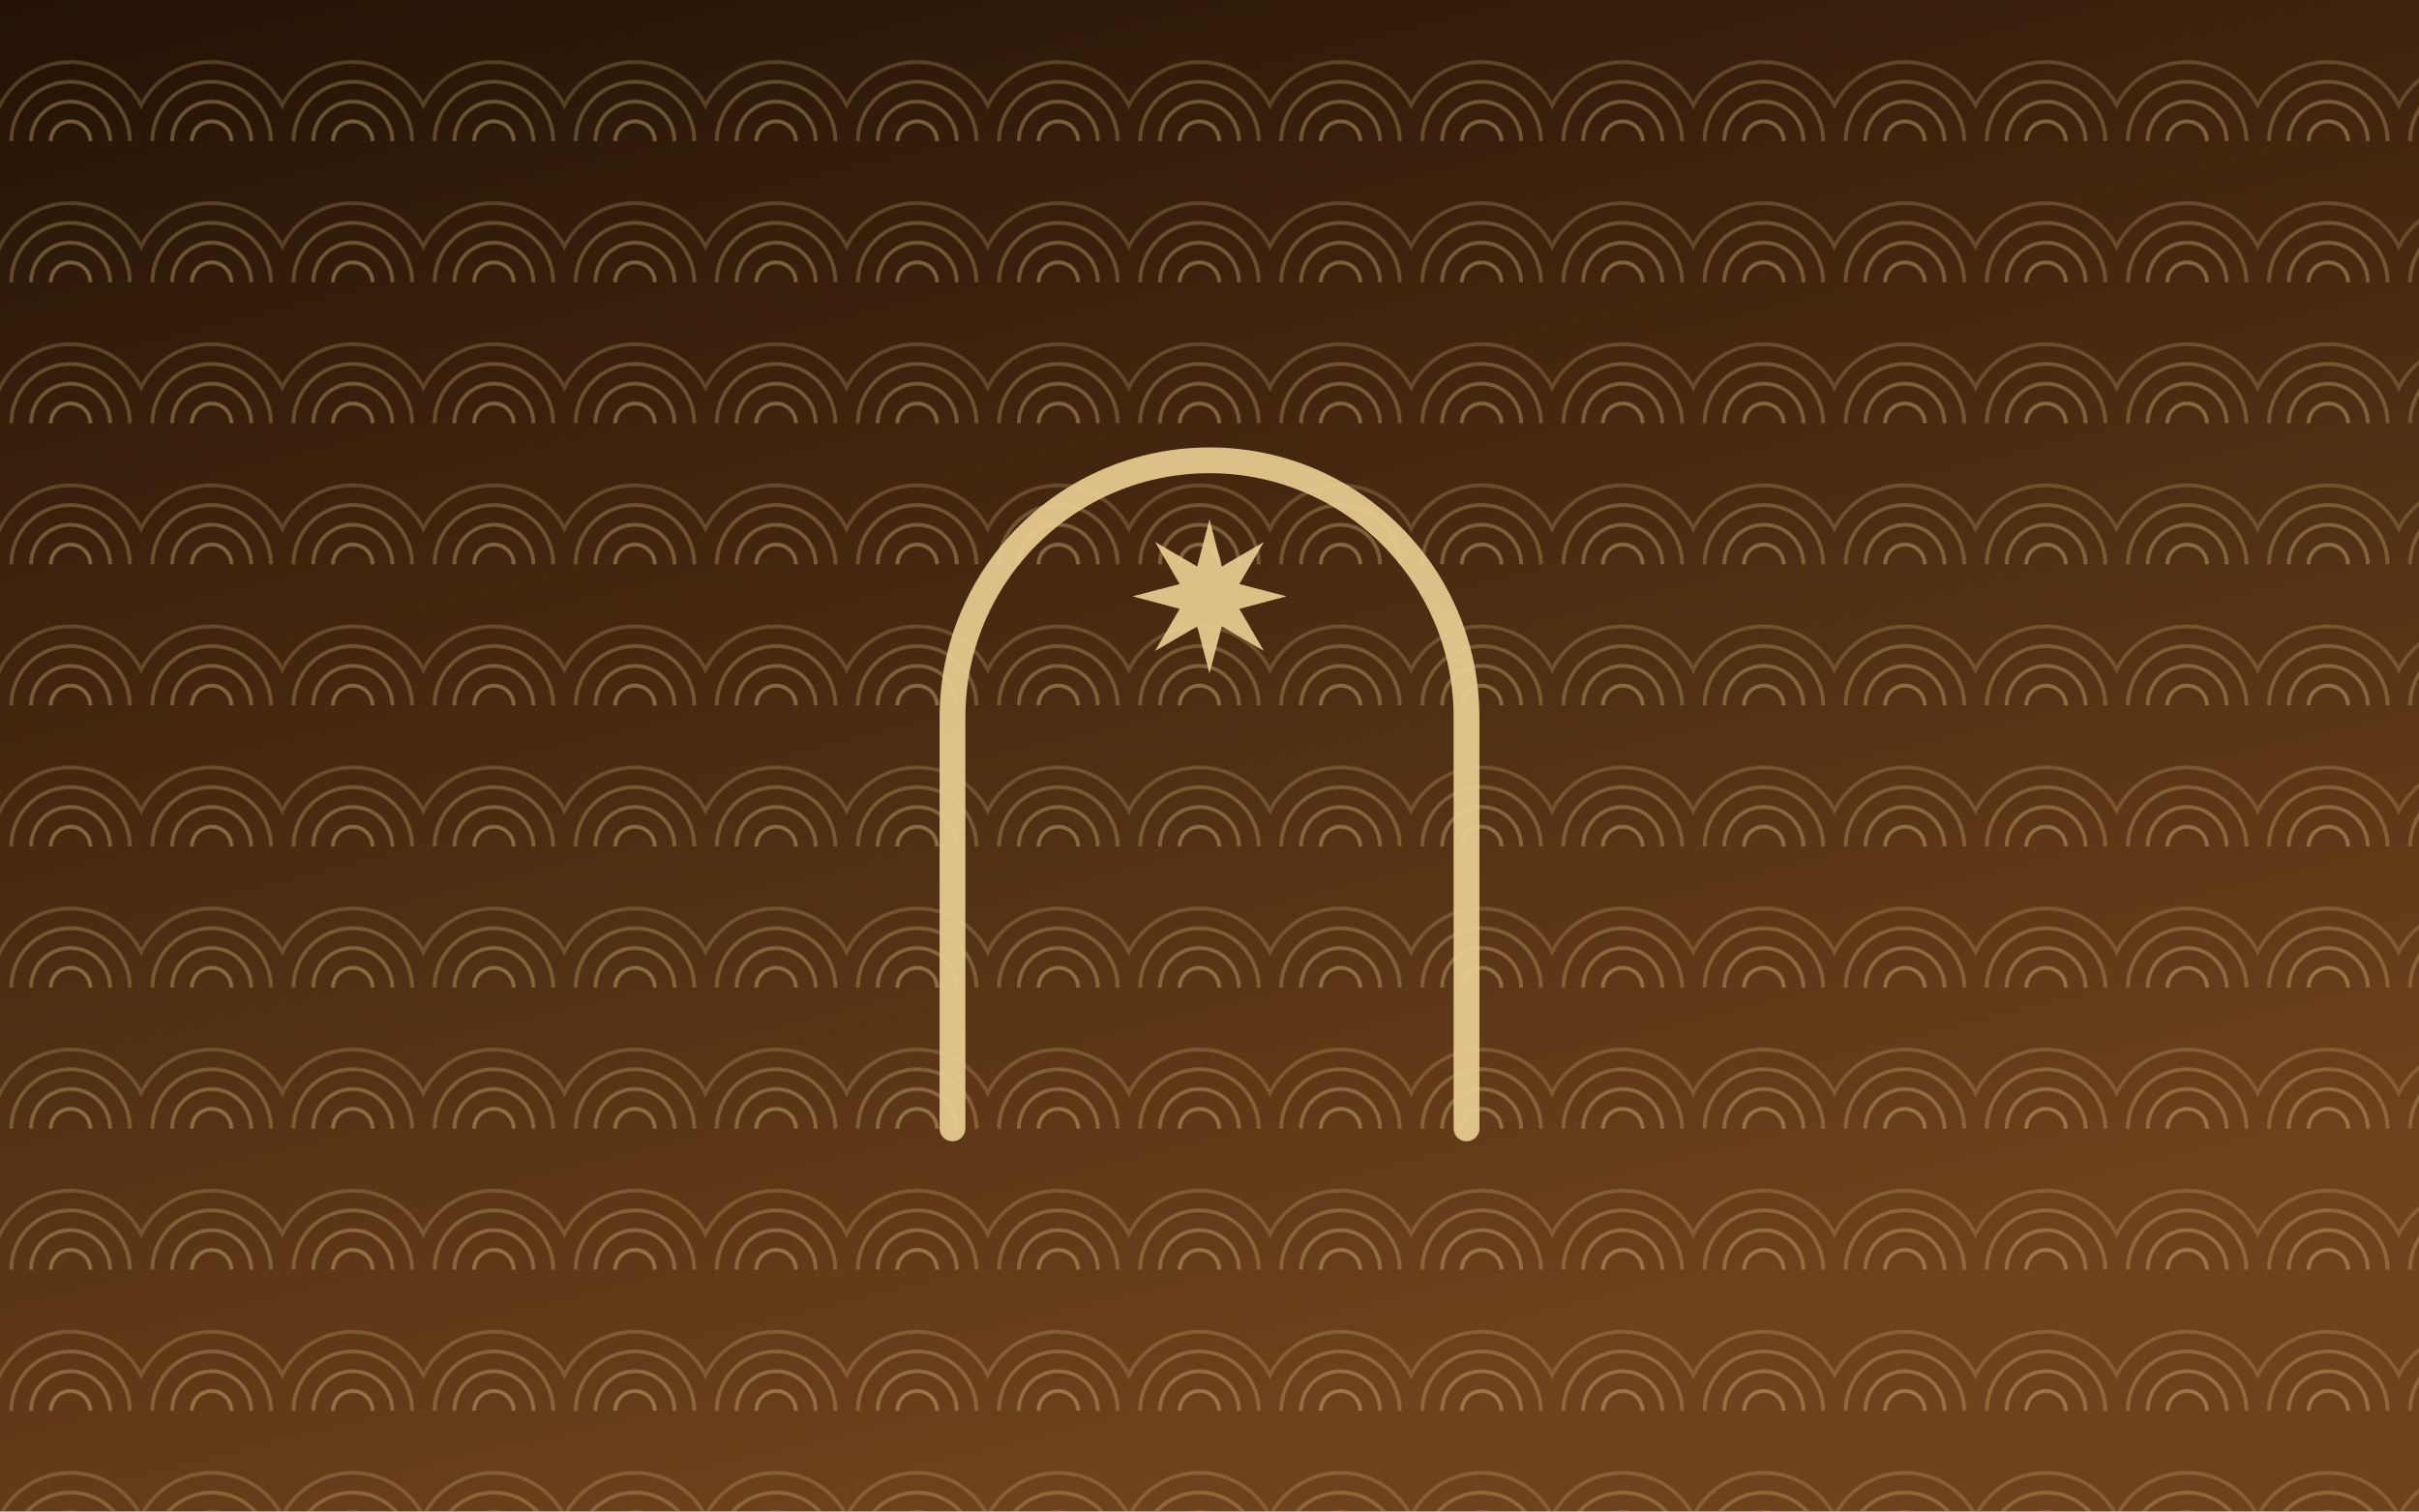
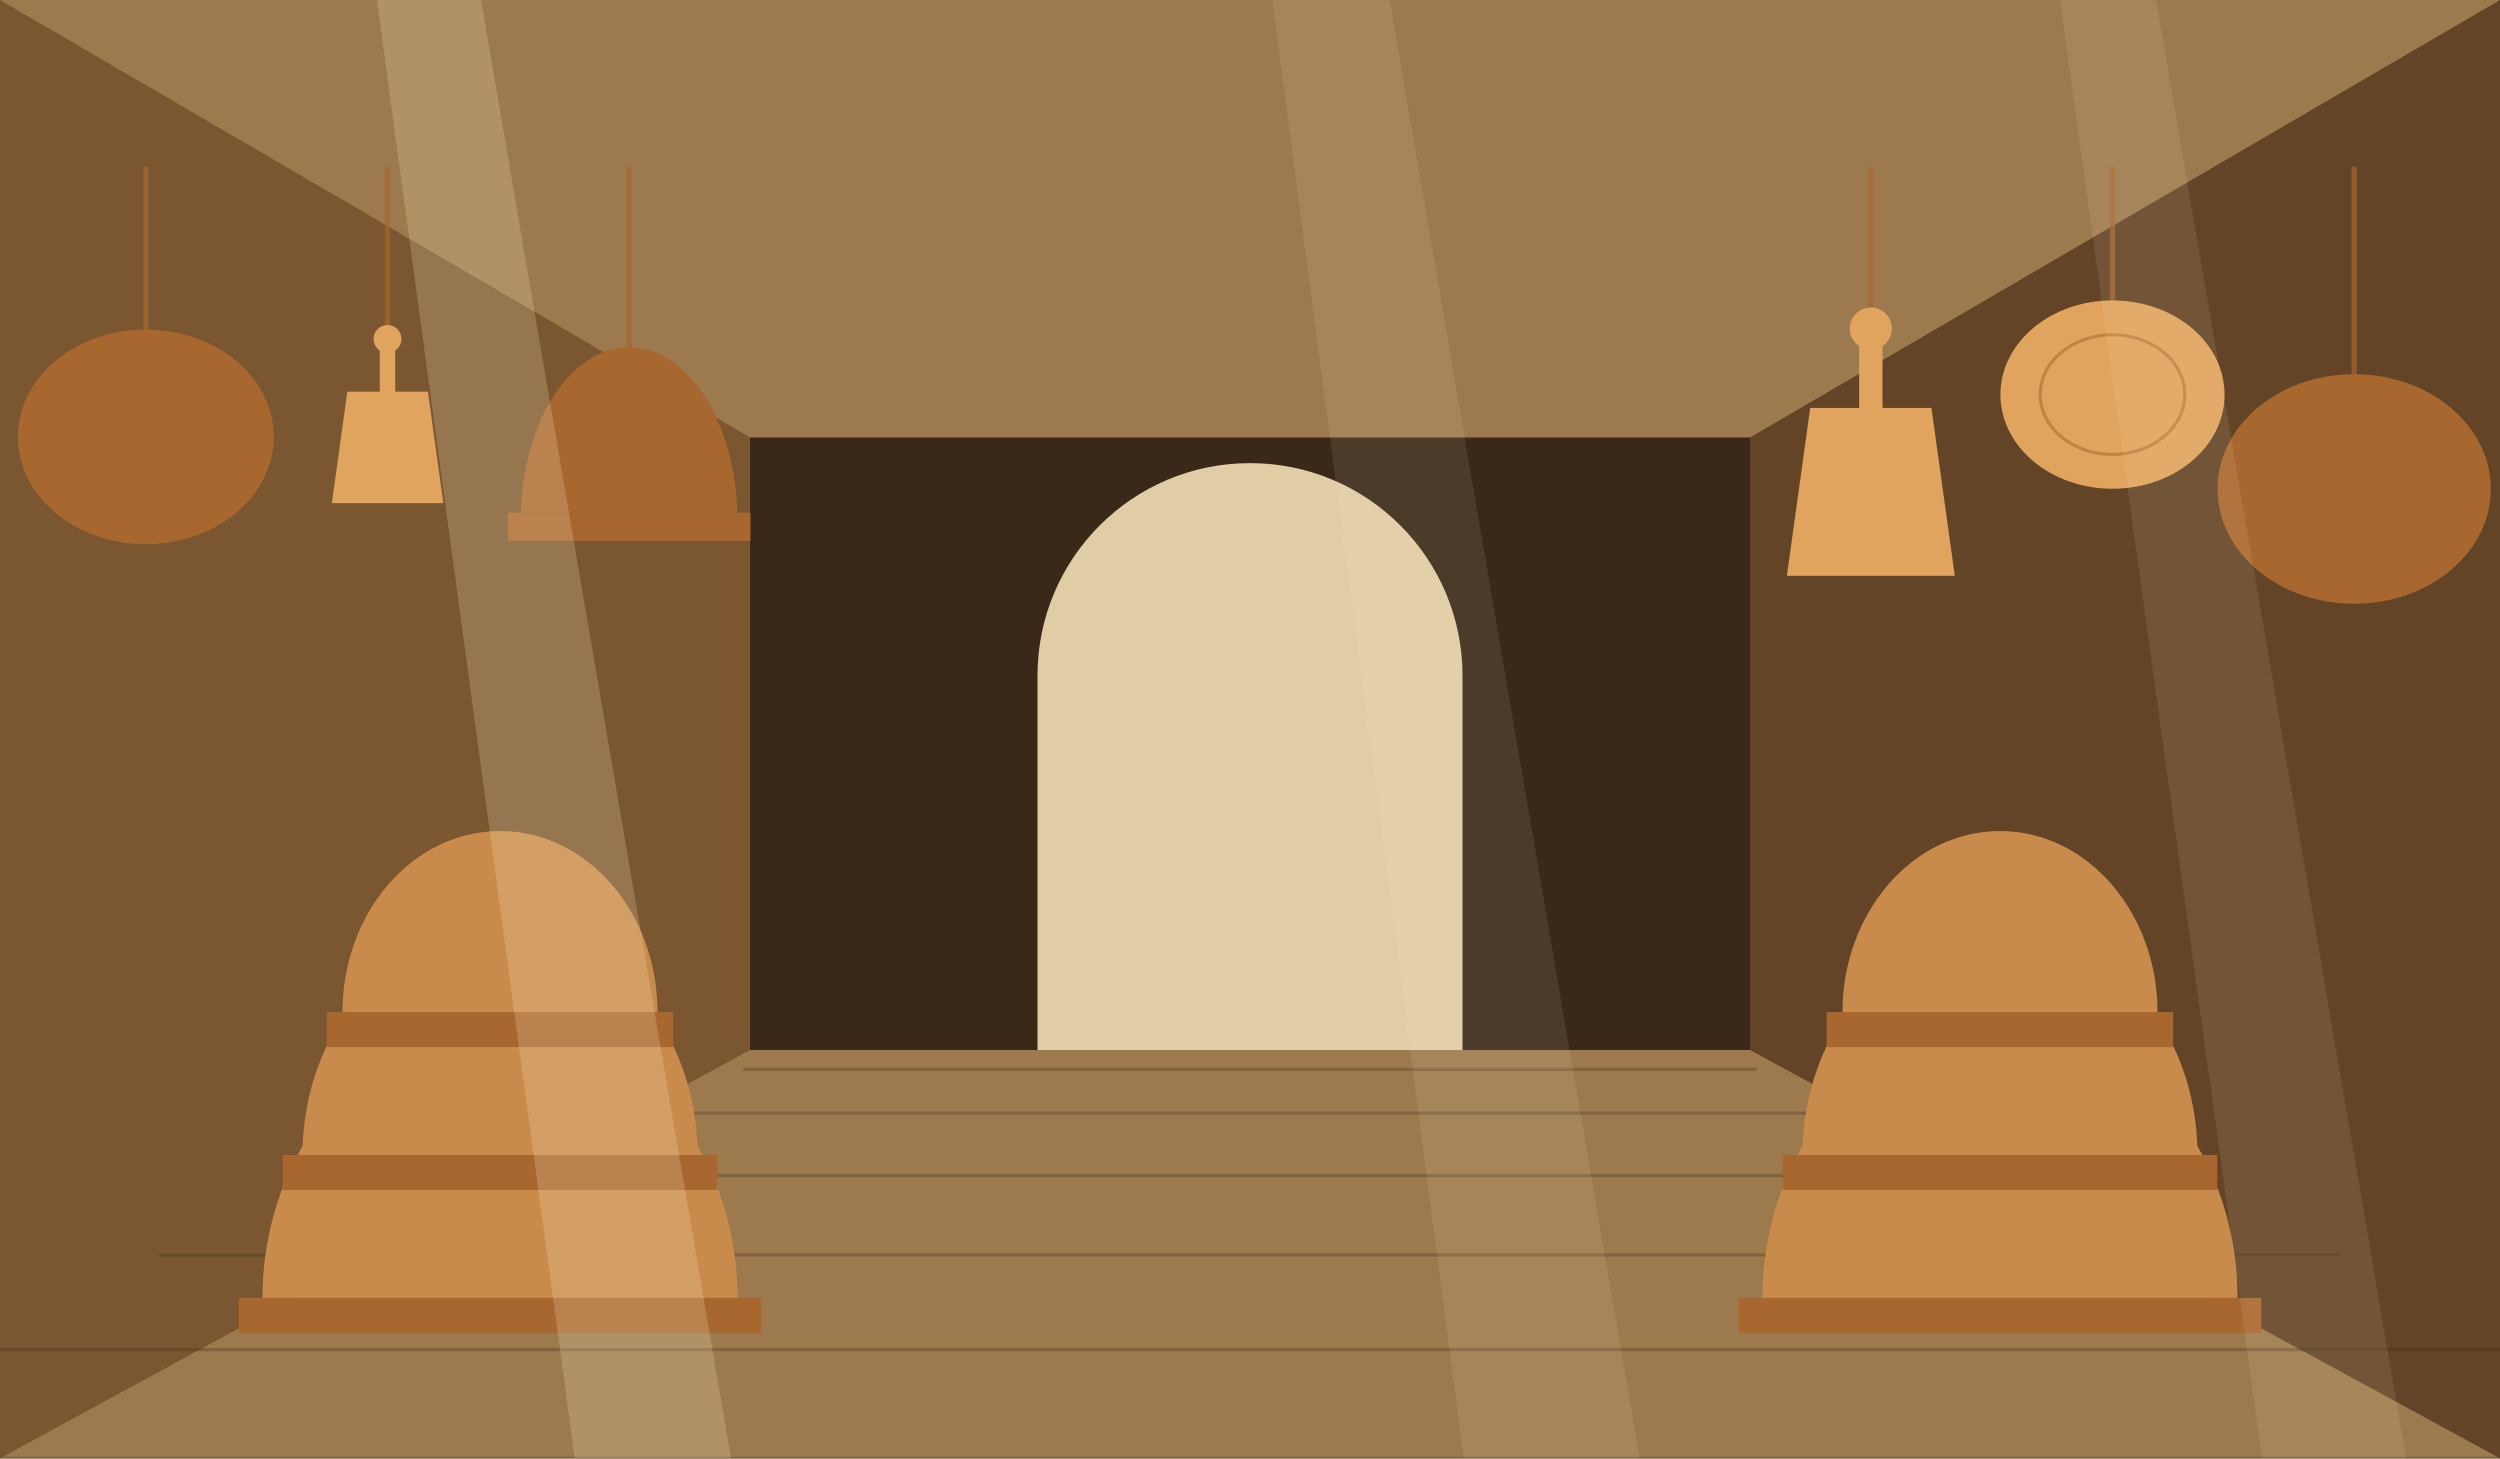
- <svg xmlns="http://www.w3.org/2000/svg" viewBox="0 0 1200 750" width="1200" height="750" role="img">
-   <defs>
-     <linearGradient id="f" x1="0" y1="0" x2="0.4" y2="1">
-       <stop offset="0" stop-color="#241205" />
-       <stop offset="1" stop-color="#6E421C" />
-     </linearGradient>
-     <pattern id="m" width="70" height="70" patternUnits="userSpaceOnUse">
-       <path d="M25.2 70.0 A9.8 9.8 0 0 1 44.8 70.0" fill="none" stroke="#E9CD93" stroke-width="1.9" stroke-opacity="0.37" />
-       <path d="M15.4 70.0 A19.6 19.6 0 0 1 54.6 70.0" fill="none" stroke="#E9CD93" stroke-width="1.9" stroke-opacity="0.319" />
-       <path d="M5.6 70.0 A29.4 29.4 0 0 1 64.4 70.0" fill="none" stroke="#E9CD93" stroke-width="1.9" stroke-opacity="0.269" />
-       <path d="M-4.2 70.0 A39.2 39.2 0 0 1 74.2 70.0" fill="none" stroke="#E9CD93" stroke-width="1.9" stroke-opacity="0.218" />
-     </pattern>
-   </defs>
-   <rect width="1200" height="750" fill="url(#f)" />
-   <rect width="1200" height="750" fill="url(#m)" />
-   <g opacity=".92">
-     <path d="M472.5 559.9 L472.5 355.9 A127.5 127.5 0 0 1 727.5 355.9 L727.5 559.9" fill="none" stroke="#E9CD93" stroke-width="12.8" stroke-linecap="round" />
-     <polygon points="600.0,257.7 606.1,281.1 627.0,268.9 614.8,289.8 638.2,295.9 614.8,302.1 627.0,323.0 606.1,310.8 600.0,334.2 593.9,310.8 573.0,323.0 585.2,302.1 561.8,295.9 585.2,289.8 573.0,268.9 593.9,281.1" fill="#E9CD93" />
-   </g>
+ <svg xmlns="http://www.w3.org/2000/svg" viewBox="0 0 1200 700" width="1200" height="700" preserveAspectRatio="xMidYMid slice" role="img">
+   <rect width="1200" height="700" fill="#3A2818" />
+   <rect width="1200" height="700" fill="#9C7A4E" />
+   <path d="M0 0 L360 210 L360 504 L0 700 Z" fill="#7A5730" />
+   <path d="M1200 0 L840 210 L840 504 L1200 700 Z" fill="#634427" />
+   <rect x="360" y="210" width="480" height="294" fill="#3A2818" />
+   <path d="M498 504 L498 324.3 A102 102 0 1 1 702 324.3 L702 504" fill="#F2DFB6" opacity=".9" />
+   <path d="M356.8 513.3 L843.2 513.3" stroke="#3A2818" stroke-width="1.6" opacity=".28" />
+   <path d="M249.9 534.3 L950.1 534.3" stroke="#3A2818" stroke-width="1.6" opacity=".28" />
+   <path d="M158.7 564.3 L1041.3 564.3" stroke="#3A2818" stroke-width="1.6" opacity=".28" />
+   <path d="M76.3 602.4 L1123.7 602.4" stroke="#3A2818" stroke-width="1.6" opacity=".28" />
+   <path d="M-0.1 647.8 L1200.1 647.8" stroke="#3A2818" stroke-width="1.6" opacity=".28" />
+   <path d="M-72 700 L1272 700" stroke="#3A2818" stroke-width="1.6" opacity=".28" />
+   <path d="M70 80 l0 80.2" stroke="#A8672F" stroke-width="2.5" opacity=".7" />
+   <ellipse cx="70" cy="209.7" rx="61.4" ry="51.5" fill="#A8672F" />
+   <ellipse cx="70" cy="209.7" rx="39.6" ry="32.7" fill="none" stroke="#A8672F" stroke-width="1.5" opacity=".55" />
+   <path d="M186 80 l0 87.2" stroke="#A8672F" stroke-width="2.5" opacity=".7" />
+   <path d="M166.7 188 l38.7 0 l7.4 53.5 l-53.5 0 Z" fill="#E0A45E" />
+   <path d="M186 188 l0 -22.3" stroke="#E0A45E" stroke-width="7.4" stroke-linecap="round" />
+   <circle cx="186" cy="162.7" r="6.7" fill="#E0A45E" />
+   <path d="M302 80 l0 93.3" stroke="#A8672F" stroke-width="2.5" opacity=".7" />
+   <path d="M250 246.1 a52 83.1 0 0 1 103.9 0 Z" fill="#A8672F" />
+   <rect x="243.8" y="246.1" width="116.4" height="13.5" fill="#A8672F" />
+   <path d="M898 80 l0 84.4" stroke="#A8672F" stroke-width="2.5" opacity=".7" />
+   <path d="M868.9 195.8 l58.2 0 l11.2 80.6 l-80.6 0 Z" fill="#E0A45E" />
+   <path d="M898 195.8 l0 -33.6" stroke="#E0A45E" stroke-width="11.2" stroke-linecap="round" />
+   <circle cx="898" cy="157.7" r="10.1" fill="#E0A45E" />
+   <path d="M1014 80 l0 66" stroke="#A8672F" stroke-width="2.5" opacity=".7" />
+   <ellipse cx="1014" cy="189.4" rx="53.8" ry="45.2" fill="#E0A45E" />
+   <ellipse cx="1014" cy="189.4" rx="34.7" ry="28.7" fill="none" stroke="#A8672F" stroke-width="1.5" opacity=".55" />
+   <path d="M1130 80 l0 101.8" stroke="#A8672F" stroke-width="2.5" opacity=".7" />
+   <ellipse cx="1130" cy="234.7" rx="65.6" ry="55.1" fill="#A8672F" />
+   <ellipse cx="1130" cy="234.7" rx="42.4" ry="34.9" fill="none" stroke="#A8672F" stroke-width="1.5" opacity=".55" />
+   <path d="M126 623 a114 131.1 0 0 1 228 0 Z" fill="#C98B4B" />
+   <rect x="114.6" y="623" width="250.8" height="16.8" fill="#A8672F" />
+   <path d="M145.2 554.4 a94.8 109 0 0 1 189.6 0 Z" fill="#C98B4B" />
+   <rect x="135.7" y="554.4" width="208.6" height="16.8" fill="#A8672F" />
+   <path d="M164.4 485.8 a75.6 86.9 0 0 1 151.2 0 Z" fill="#C98B4B" />
+   <rect x="156.8" y="485.8" width="166.3" height="16.8" fill="#A8672F" />
+   <path d="M846 623 a114 131.1 0 0 1 228 0 Z" fill="#C98B4B" />
+   <rect x="834.6" y="623" width="250.8" height="16.8" fill="#A8672F" />
+   <path d="M865.2 554.4 a94.8 109 0 0 1 189.6 0 Z" fill="#C98B4B" />
+   <rect x="855.7" y="554.4" width="208.6" height="16.8" fill="#A8672F" />
+   <path d="M884.4 485.8 a75.6 86.9 0 0 1 151.2 0 Z" fill="#C98B4B" />
+   <rect x="876.8" y="485.8" width="166.3" height="16.8" fill="#A8672F" />
+   <path d="M180.9 0 l50 0 l120 700 l-75 0 Z" fill="#FFEFC8" opacity="0.2" />
+   <path d="M610.8 0 l56.2 0 l120 700 l-84.4 0 Z" fill="#FFEFC8" opacity="0.1" />
+   <path d="M988.8 0 l46.1 0 l120 700 l-69.1 0 Z" fill="#FFEFC8" opacity="0.1" />
</svg>
